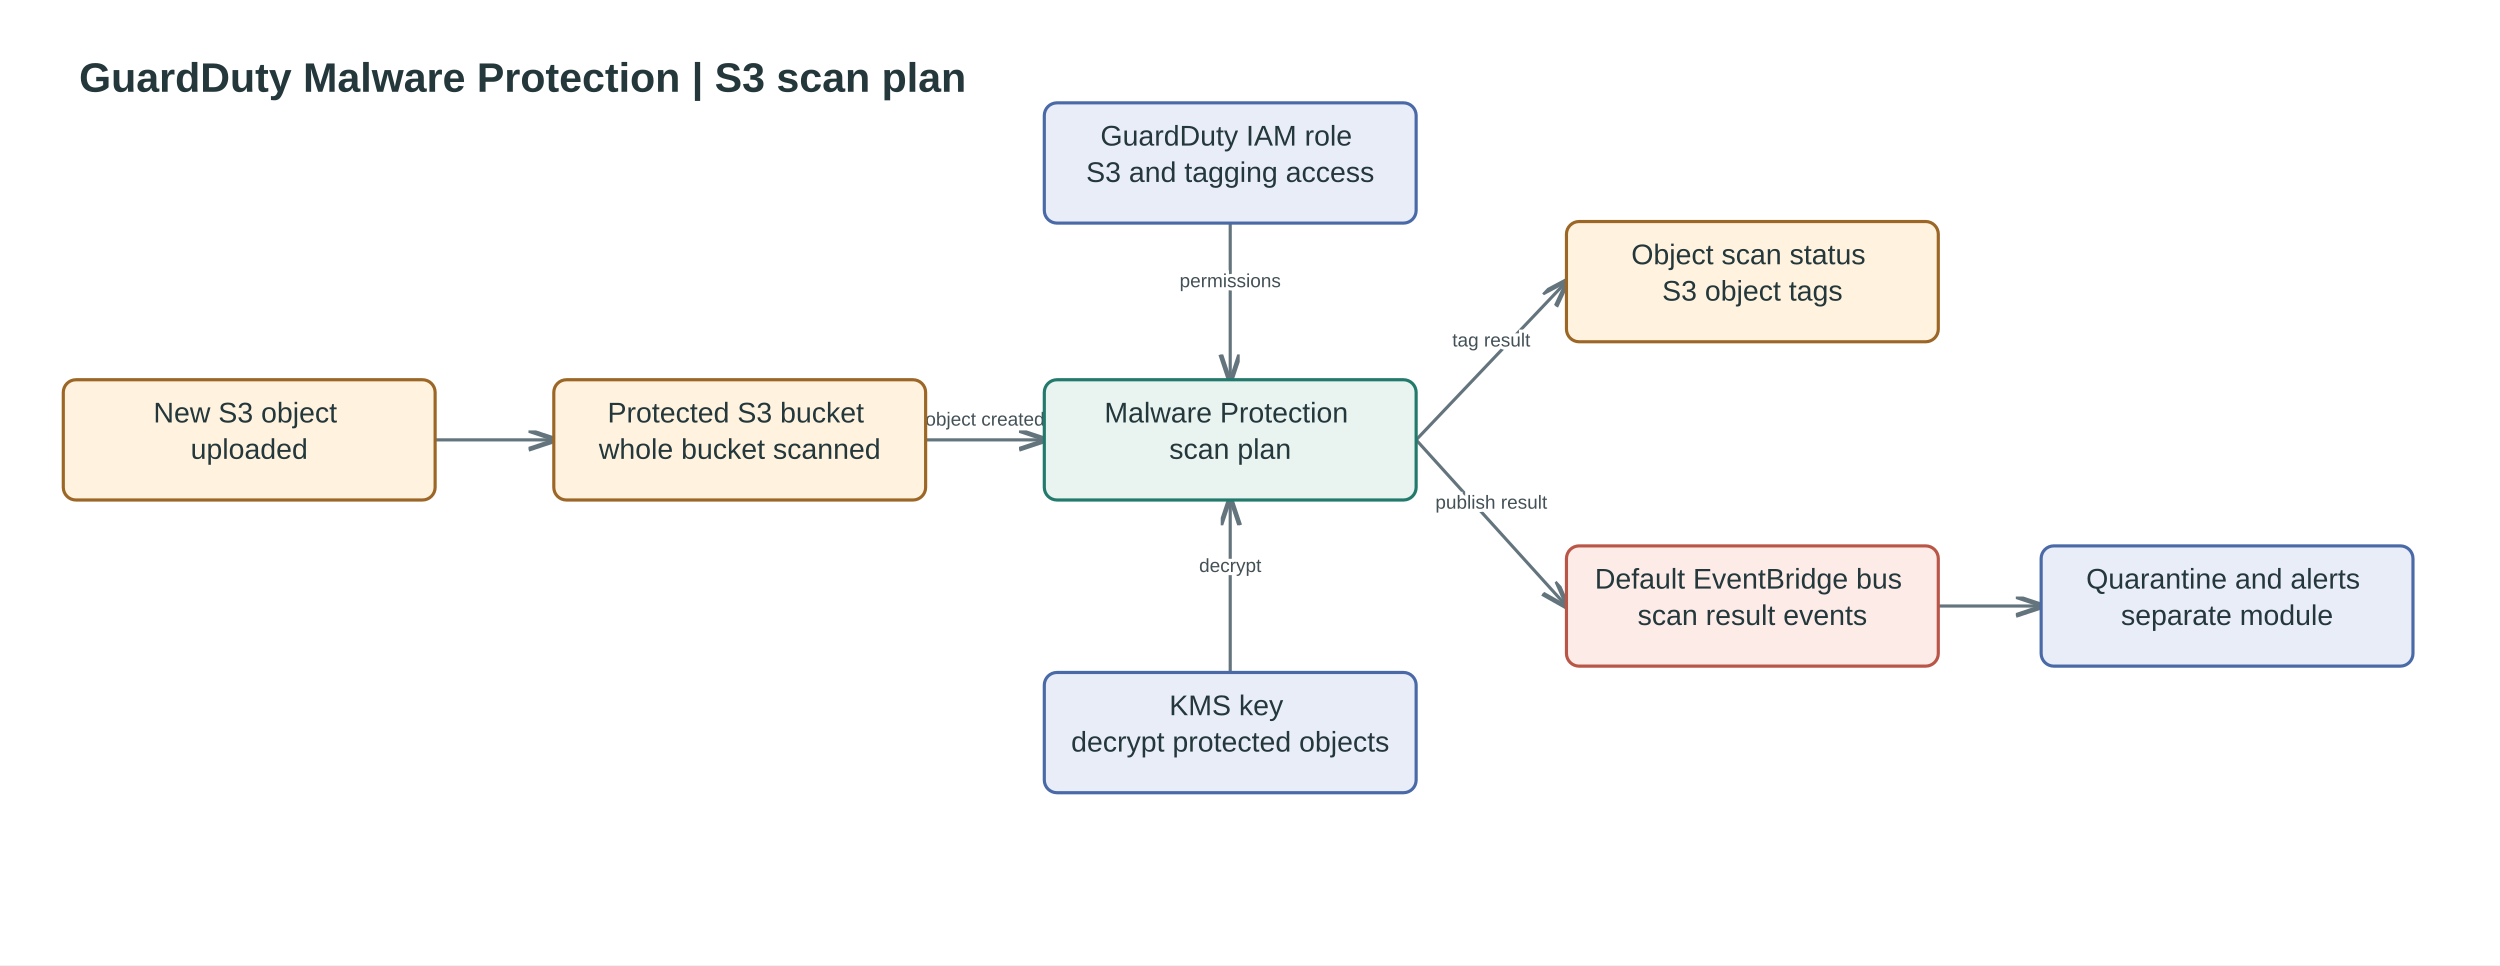
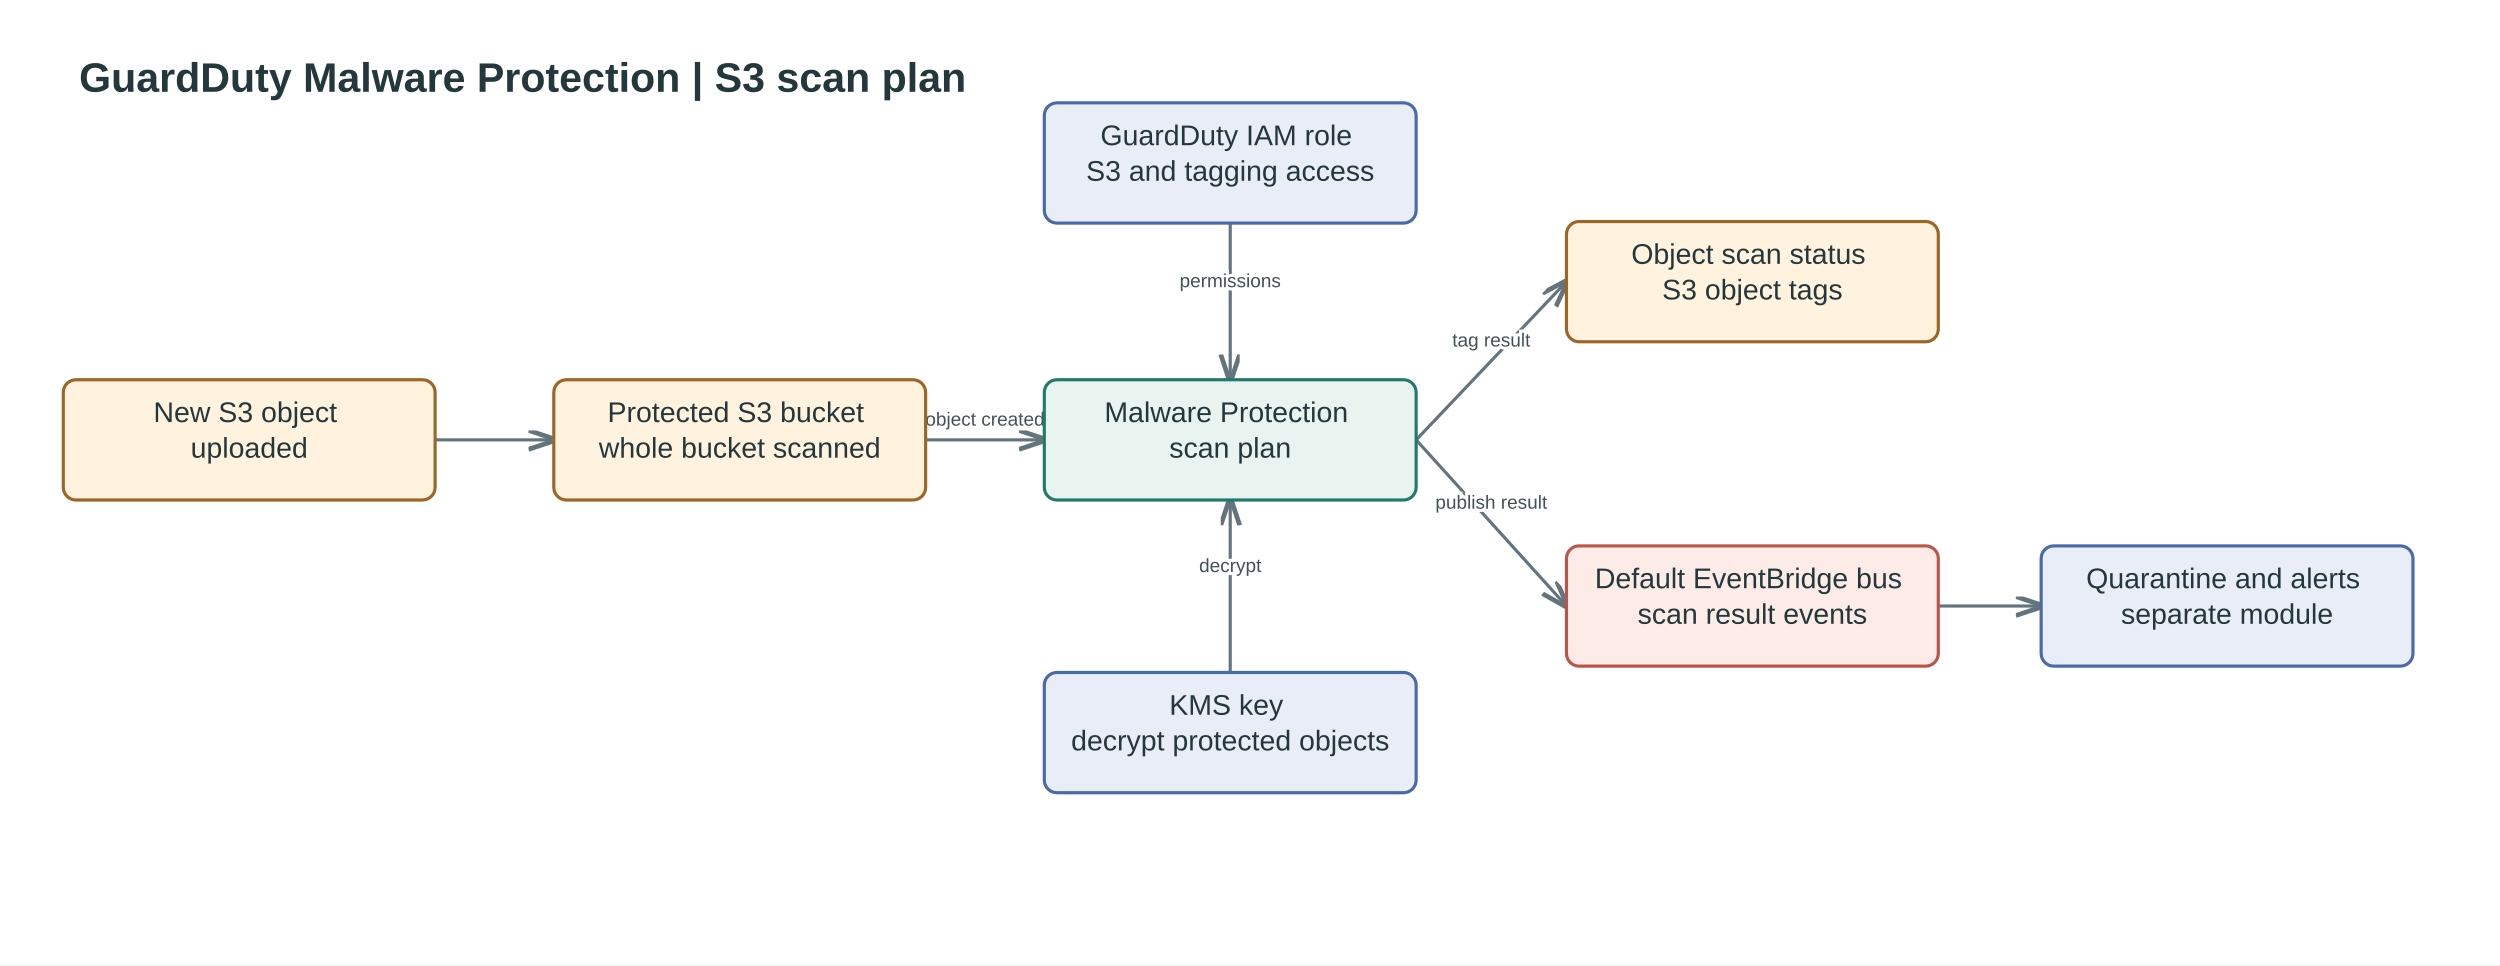
<svg xmlns="http://www.w3.org/2000/svg" width="1580" height="610" viewBox="0 0 1580 610">
  <defs>
    <marker id="arrow" markerWidth="10" markerHeight="10" refX="8" refY="3" orient="auto">
      <path d="M 0 0 L 9 3 L 0 6" fill="none" stroke="#63747d" stroke-width="1.5" />
    </marker>
  </defs>
  <rect width="100%" height="100%" fill="#ffffff" />
  <text x="50" y="58" font-family="Arial, sans-serif" font-size="26" font-weight="bold" fill="#24383c">GuardDuty Malware Protection | S3 scan plan</text>
  <path d="M 275 278 L 350 278" stroke="#63747d" stroke-width="2" fill="none" marker-end="url(#arrow)" />
  <path d="M 585 278 L 660 278" stroke="#63747d" stroke-width="2" fill="none" marker-end="url(#arrow)" />
  <text x="622.5" y="269" text-anchor="middle" fill="#435157" font-family="Arial, sans-serif" font-size="12" paint-order="stroke" stroke="white" stroke-width="4">object created</text>
  <path d="M 777.5 141 L 777.5 240" stroke="#63747d" stroke-width="2" fill="none" marker-end="url(#arrow)" />
  <text x="777.5" y="181.5" text-anchor="middle" fill="#435157" font-family="Arial, sans-serif" font-size="12" paint-order="stroke" stroke="white" stroke-width="4">permissions</text>
  <path d="M 777.5 425 L 777.5 316" stroke="#63747d" stroke-width="2" fill="none" marker-end="url(#arrow)" />
  <text x="777.5" y="361.5" text-anchor="middle" fill="#435157" font-family="Arial, sans-serif" font-size="12" paint-order="stroke" stroke="white" stroke-width="4">decrypt</text>
  <path d="M 895 278 L 990 178" stroke="#63747d" stroke-width="2" fill="none" marker-end="url(#arrow)" />
  <text x="942.5" y="219" text-anchor="middle" fill="#435157" font-family="Arial, sans-serif" font-size="12" paint-order="stroke" stroke="white" stroke-width="4">tag result</text>
  <path d="M 895 278 L 990 383" stroke="#63747d" stroke-width="2" fill="none" marker-end="url(#arrow)" />
  <text x="942.5" y="321.5" text-anchor="middle" fill="#435157" font-family="Arial, sans-serif" font-size="12" paint-order="stroke" stroke="white" stroke-width="4">publish result</text>
  <path d="M 1225 383 L 1290 383" stroke="#63747d" stroke-width="2" fill="none" marker-end="url(#arrow)" />
  <rect x="40" y="240" width="235" height="76" rx="8" fill="#fff3df" stroke="#9b6626" stroke-width="2" />
-   <text x="157.5" y="267" text-anchor="middle" fill="#24383c" font-family="Arial, sans-serif" font-size="18">
+   <text x="157.5" y="266.75" text-anchor="middle" fill="#24383c" font-family="Arial, sans-serif" font-size="18">
    <tspan x="157.5" dy="0">New S3 object</tspan>
-     <tspan x="157.5" dy="23">uploaded</tspan>
+     <tspan x="157.5" dy="22.5">uploaded</tspan>
  </text>
  <rect x="350" y="240" width="235" height="76" rx="8" fill="#fff3df" stroke="#9b6626" stroke-width="2" />
-   <text x="467.5" y="267" text-anchor="middle" fill="#24383c" font-family="Arial, sans-serif" font-size="18">
+   <text x="467.5" y="266.75" text-anchor="middle" fill="#24383c" font-family="Arial, sans-serif" font-size="18">
    <tspan x="467.5" dy="0">Protected S3 bucket</tspan>
-     <tspan x="467.5" dy="23">whole bucket scanned</tspan>
+     <tspan x="467.5" dy="22.5">whole bucket scanned</tspan>
  </text>
  <rect x="660" y="65" width="235" height="76" rx="8" fill="#e9edf8" stroke="#4969a7" stroke-width="2" />
-   <text x="777.5" y="92" text-anchor="middle" fill="#24383c" font-family="Arial, sans-serif" font-size="18">
+   <text x="777.5" y="91.75" text-anchor="middle" fill="#24383c" font-family="Arial, sans-serif" font-size="18">
    <tspan x="777.5" dy="0">GuardDuty IAM role</tspan>
-     <tspan x="777.5" dy="23">S3 and tagging access</tspan>
+     <tspan x="777.5" dy="22.5">S3 and tagging access</tspan>
  </text>
  <rect x="660" y="240" width="235" height="76" rx="8" fill="#e9f3f0" stroke="#217a6b" stroke-width="2" />
-   <text x="777.5" y="267" text-anchor="middle" fill="#24383c" font-family="Arial, sans-serif" font-size="18">
+   <text x="777.5" y="266.75" text-anchor="middle" fill="#24383c" font-family="Arial, sans-serif" font-size="18">
    <tspan x="777.5" dy="0">Malware Protection</tspan>
-     <tspan x="777.5" dy="23">scan plan</tspan>
+     <tspan x="777.5" dy="22.5">scan plan</tspan>
  </text>
  <rect x="660" y="425" width="235" height="76" rx="8" fill="#e9edf8" stroke="#4969a7" stroke-width="2" />
-   <text x="777.5" y="452" text-anchor="middle" fill="#24383c" font-family="Arial, sans-serif" font-size="18">
+   <text x="777.5" y="451.75" text-anchor="middle" fill="#24383c" font-family="Arial, sans-serif" font-size="18">
    <tspan x="777.5" dy="0">KMS key</tspan>
-     <tspan x="777.5" dy="23">decrypt protected objects</tspan>
+     <tspan x="777.5" dy="22.5">decrypt protected objects</tspan>
  </text>
  <rect x="990" y="140" width="235" height="76" rx="8" fill="#fff3df" stroke="#9b6626" stroke-width="2" />
-   <text x="1107.5" y="167" text-anchor="middle" fill="#24383c" font-family="Arial, sans-serif" font-size="18">
+   <text x="1107.5" y="166.75" text-anchor="middle" fill="#24383c" font-family="Arial, sans-serif" font-size="18">
    <tspan x="1107.5" dy="0">Object scan status</tspan>
-     <tspan x="1107.5" dy="23">S3 object tags</tspan>
+     <tspan x="1107.5" dy="22.5">S3 object tags</tspan>
  </text>
  <rect x="990" y="345" width="235" height="76" rx="8" fill="#fcebe7" stroke="#b95647" stroke-width="2" />
-   <text x="1107.5" y="372" text-anchor="middle" fill="#24383c" font-family="Arial, sans-serif" font-size="18">
+   <text x="1107.5" y="371.75" text-anchor="middle" fill="#24383c" font-family="Arial, sans-serif" font-size="18">
    <tspan x="1107.5" dy="0">Default EventBridge bus</tspan>
-     <tspan x="1107.5" dy="23">scan result events</tspan>
+     <tspan x="1107.5" dy="22.5">scan result events</tspan>
  </text>
  <rect x="1290" y="345" width="235" height="76" rx="8" fill="#e9edf8" stroke="#4969a7" stroke-width="2" />
-   <text x="1407.5" y="372" text-anchor="middle" fill="#24383c" font-family="Arial, sans-serif" font-size="18">
+   <text x="1407.5" y="371.75" text-anchor="middle" fill="#24383c" font-family="Arial, sans-serif" font-size="18">
    <tspan x="1407.5" dy="0">Quarantine and alerts</tspan>
-     <tspan x="1407.5" dy="23">separate module</tspan>
+     <tspan x="1407.5" dy="22.5">separate module</tspan>
  </text>
</svg>
